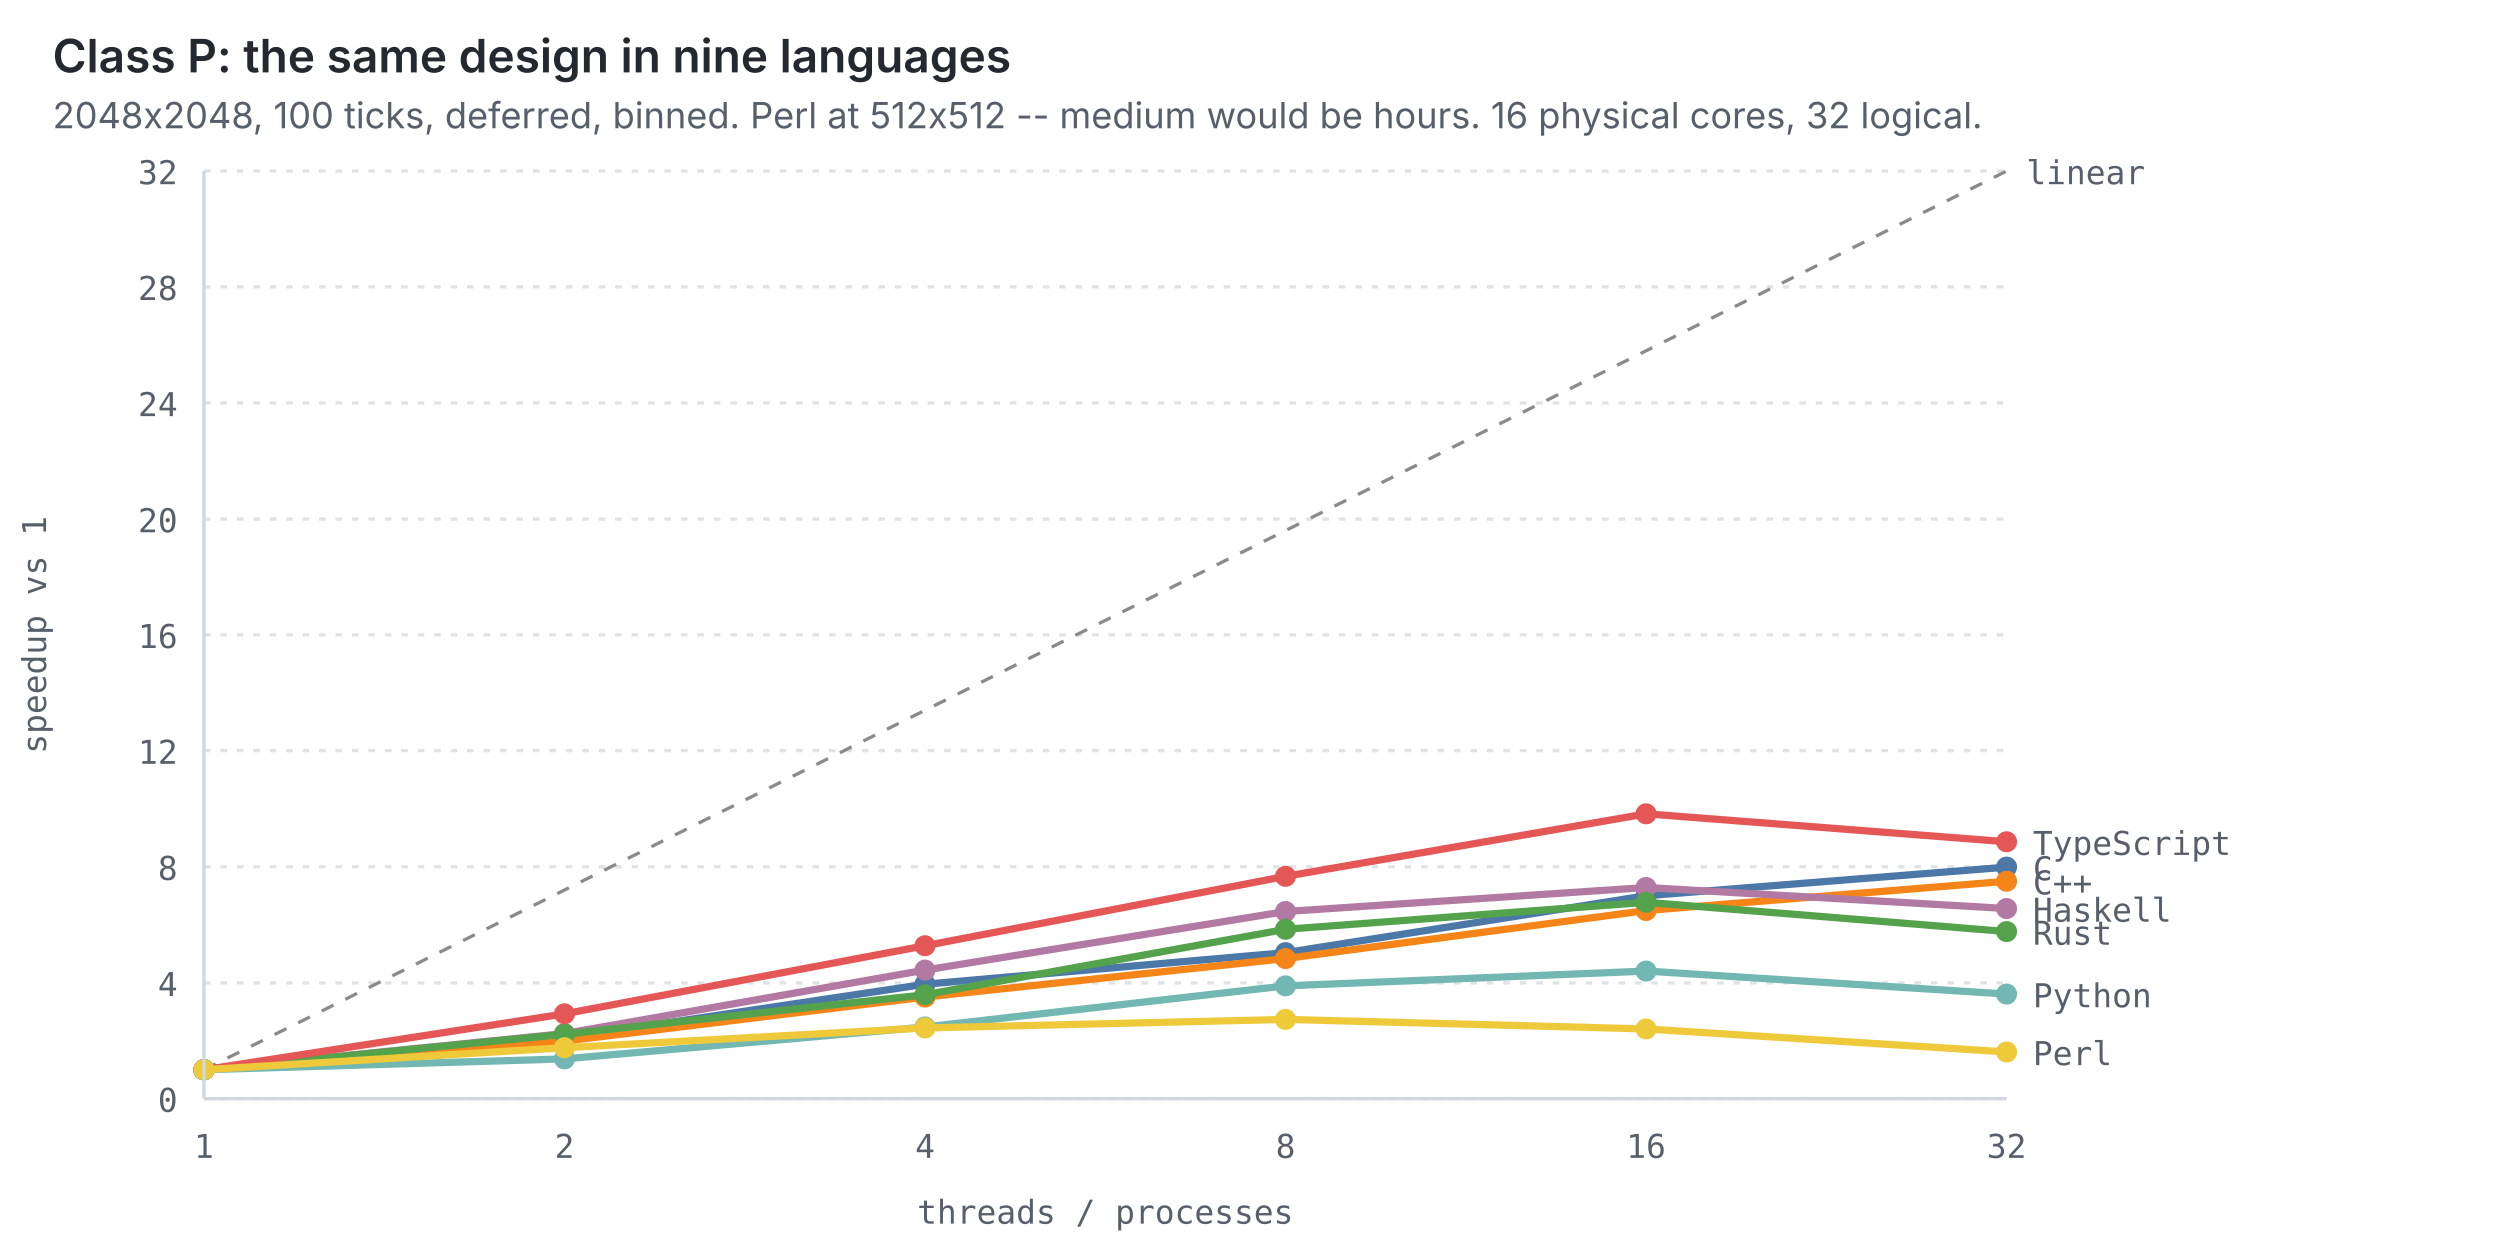
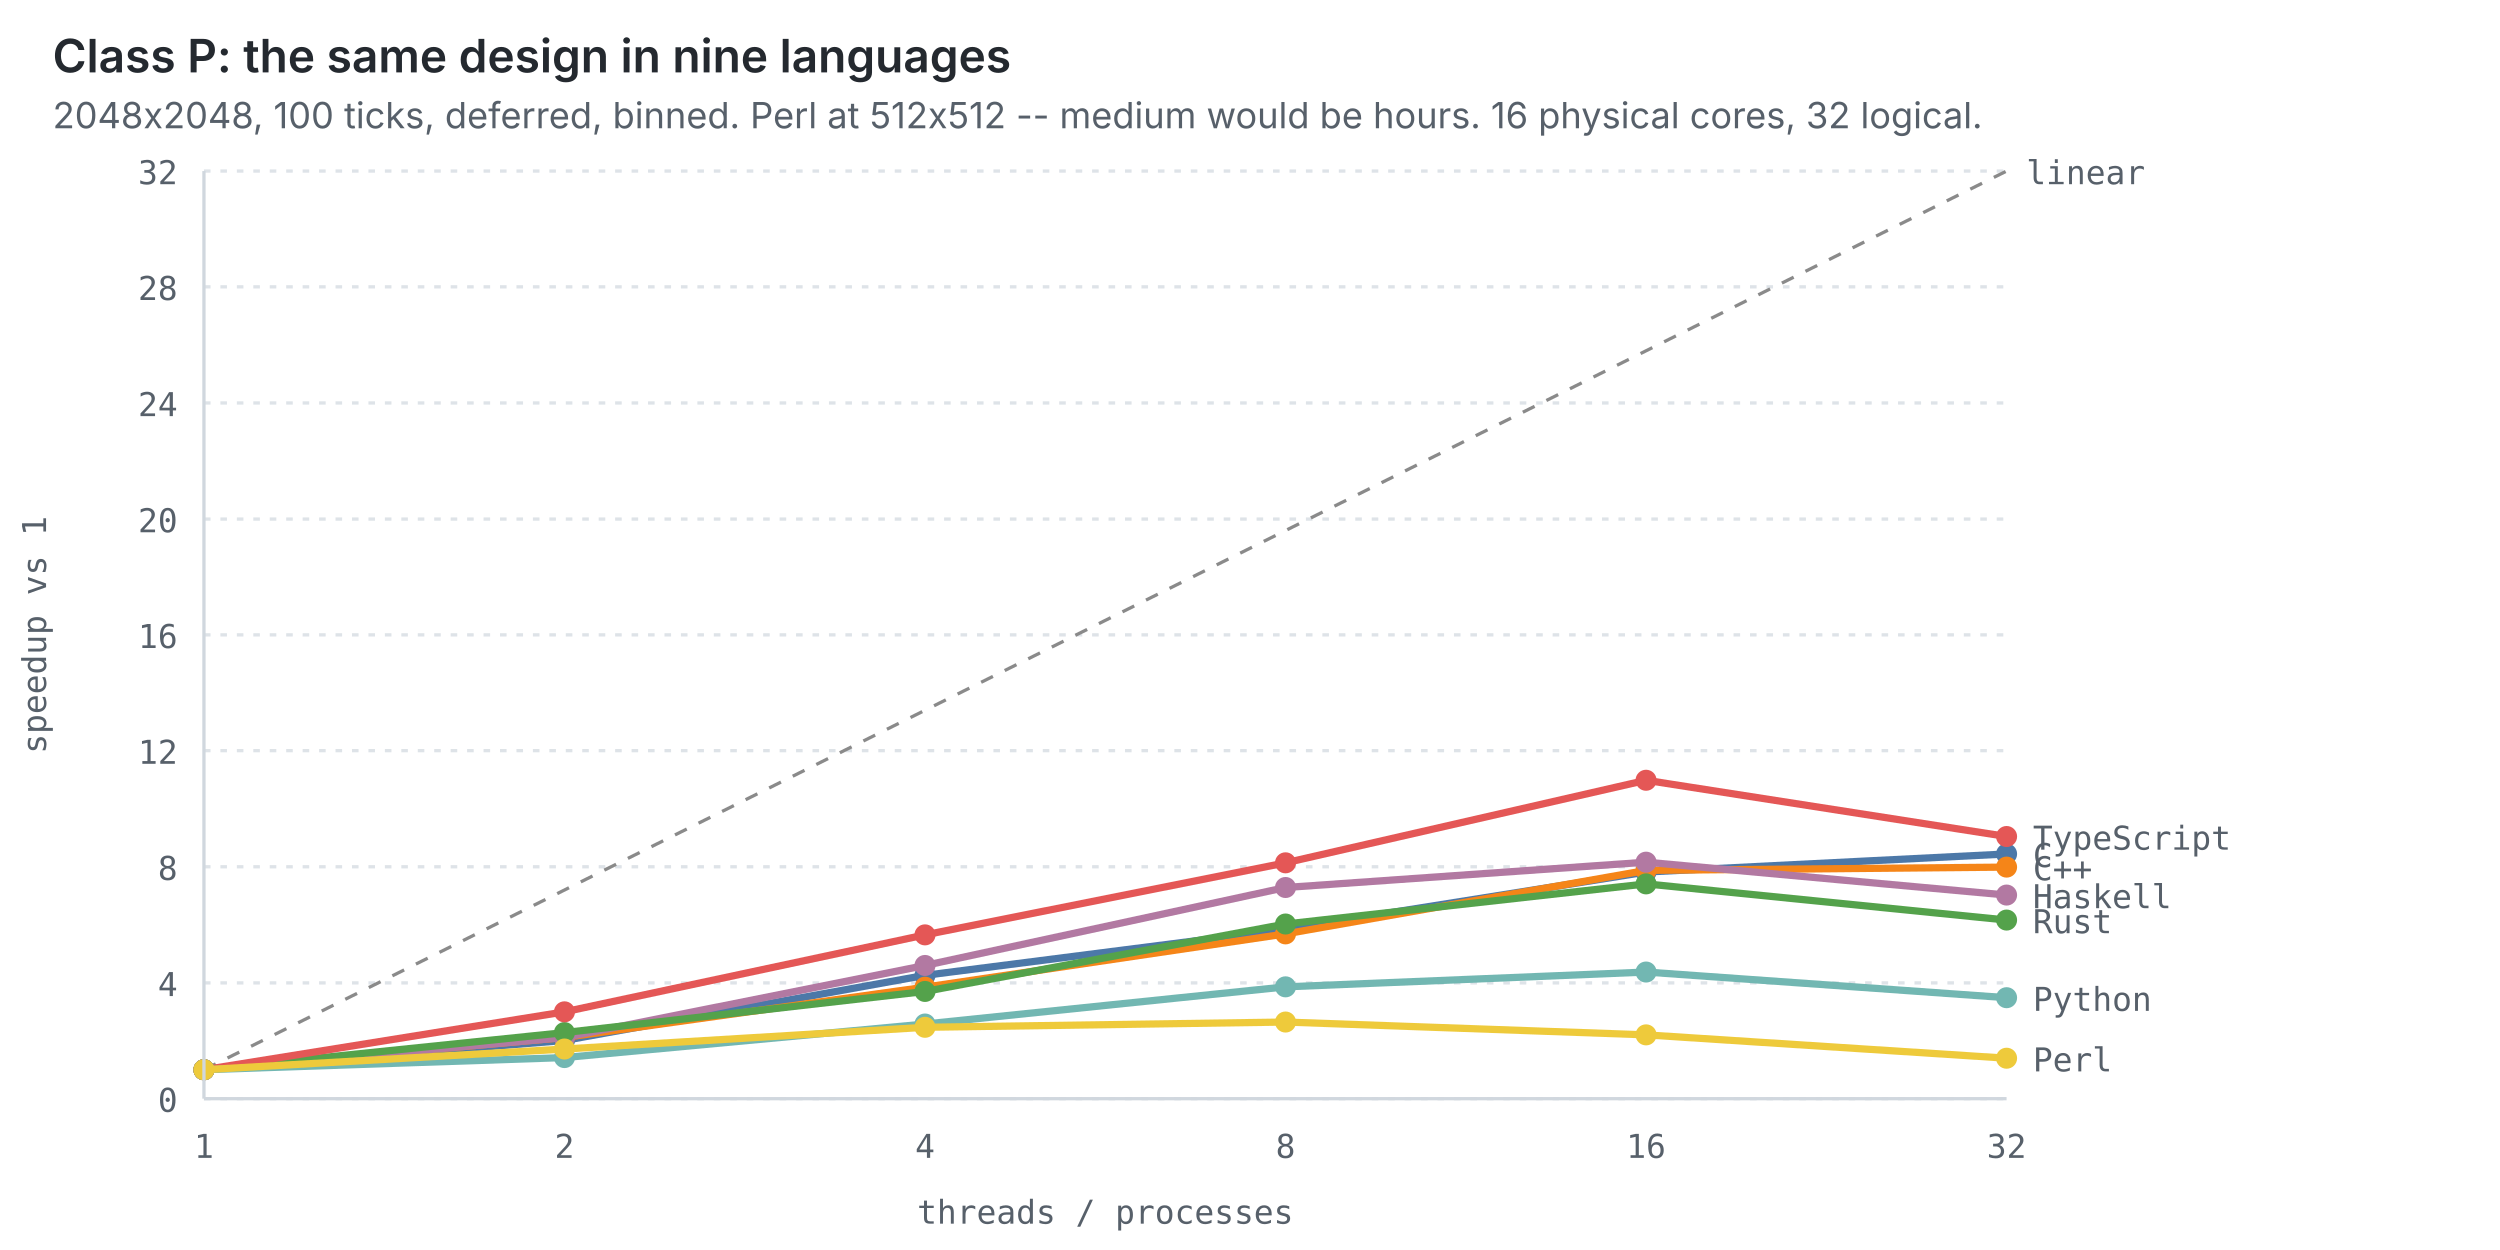
<svg xmlns="http://www.w3.org/2000/svg" viewBox="0 0 760 380" width="760" height="380" role="img" aria-label="Class P: the same design in nine languages">
  <style>
    .bg    { fill: none; }
    .lbl   { fill: #24292f; font: 12px ui-monospace, "SF Mono", Menlo, monospace; }
    .lbl-s { fill: #57606a; font: 10px ui-monospace, "SF Mono", Menlo, monospace; }
    .ttl   { fill: #24292f; font: 600 14px -apple-system, "Segoe UI", sans-serif; }
    .sub   { fill: #57606a; font: 11px -apple-system, "Segoe UI", sans-serif; }
    .axis  { stroke: #d0d7de; stroke-width: 1; }
    .grid  { stroke: #d0d7de; stroke-width: 1; stroke-dasharray: 2 3; opacity: .7; }
    @media (prefers-color-scheme: dark) {
      .lbl   { fill: #e6edf3; }
      .lbl-s { fill: #9198a1; }
      .ttl   { fill: #e6edf3; }
      .sub   { fill: #9198a1; }
      .axis  { stroke: #3d444d; }
      .grid  { stroke: #3d444d; }
    }
  </style>
  <text x="16" y="22" class="ttl">Class P: the same design in nine languages</text>
  <text x="16" y="39" class="sub">2048x2048, 100 ticks, deferred, binned. Perl at 512x512 -- medium would be hours. 16 physical cores, 32 logical.</text>
  <line x1="62" y1="334.0" x2="610" y2="334.0" class="grid" />
  <text x="54" y="338.0" class="lbl-s" text-anchor="end">0</text>
  <line x1="62" y1="298.8" x2="610" y2="298.8" class="grid" />
  <text x="54" y="302.8" class="lbl-s" text-anchor="end">4</text>
  <line x1="62" y1="263.5" x2="610" y2="263.5" class="grid" />
  <text x="54" y="267.5" class="lbl-s" text-anchor="end">8</text>
  <line x1="62" y1="228.2" x2="610" y2="228.2" class="grid" />
  <text x="54" y="232.2" class="lbl-s" text-anchor="end">12</text>
  <line x1="62" y1="193.0" x2="610" y2="193.0" class="grid" />
  <text x="54" y="197.0" class="lbl-s" text-anchor="end">16</text>
  <line x1="62" y1="157.8" x2="610" y2="157.8" class="grid" />
  <text x="54" y="161.8" class="lbl-s" text-anchor="end">20</text>
  <line x1="62" y1="122.5" x2="610" y2="122.5" class="grid" />
  <text x="54" y="126.5" class="lbl-s" text-anchor="end">24</text>
  <line x1="62" y1="87.2" x2="610" y2="87.2" class="grid" />
  <text x="54" y="91.2" class="lbl-s" text-anchor="end">28</text>
  <line x1="62" y1="52.0" x2="610" y2="52.0" class="grid" />
  <text x="54" y="56.0" class="lbl-s" text-anchor="end">32</text>
  <text x="62.0" y="352" class="lbl-s" text-anchor="middle">1</text>
  <text x="171.6" y="352" class="lbl-s" text-anchor="middle">2</text>
  <text x="281.2" y="352" class="lbl-s" text-anchor="middle">4</text>
  <text x="390.8" y="352" class="lbl-s" text-anchor="middle">8</text>
  <text x="500.4" y="352" class="lbl-s" text-anchor="middle">16</text>
  <text x="610.0" y="352" class="lbl-s" text-anchor="middle">32</text>
  <polyline points="62.0,325.2 610.0,52.0" fill="none" stroke="#8a8a8a" stroke-width="1" stroke-dasharray="4 4" />
  <text x="616.0" y="56.0" class="lbl-s">linear</text>
-   <polyline points="62.0,325.2 171.6,315.6 281.2,299.2 390.8,289.6 500.4,272.3 610.0,263.6" fill="none" stroke="#4c78a8" stroke-width="2.2" stroke-linejoin="round" />
+   <polyline points="62.0,325.2 171.6,316.3 281.2,296.5 390.8,282.5 500.4,265.1 610.0,259.6" fill="none" stroke="#4c78a8" stroke-width="2.2" stroke-linejoin="round" />
  <circle cx="62.0" cy="325.2" r="3.2" fill="#4c78a8" />
-   <circle cx="171.6" cy="315.6" r="3.2" fill="#4c78a8" />
-   <circle cx="281.2" cy="299.2" r="3.2" fill="#4c78a8" />
-   <circle cx="390.8" cy="289.6" r="3.2" fill="#4c78a8" />
-   <circle cx="500.4" cy="272.3" r="3.2" fill="#4c78a8" />
-   <circle cx="610.0" cy="263.6" r="3.2" fill="#4c78a8" />
-   <text x="618.0" y="267.6" class="lbl-s" fill="#4c78a8">C</text>
-   <polyline points="62.0,325.2 171.6,316.5 281.2,303.1 390.8,291.4 500.4,276.8 610.0,267.9" fill="none" stroke="#f58518" stroke-width="2.2" stroke-linejoin="round" />
+   <circle cx="171.6" cy="316.3" r="3.2" fill="#4c78a8" />
+   <circle cx="281.2" cy="296.5" r="3.2" fill="#4c78a8" />
+   <circle cx="390.8" cy="282.5" r="3.2" fill="#4c78a8" />
+   <circle cx="500.4" cy="265.1" r="3.2" fill="#4c78a8" />
+   <circle cx="610.0" cy="259.6" r="3.2" fill="#4c78a8" />
+   <text x="618.0" y="263.6" class="lbl-s" fill="#4c78a8">C</text>
+   <polyline points="62.0,325.2 171.6,315.4 281.2,300.1 390.8,283.9 500.4,264.6 610.0,263.6" fill="none" stroke="#f58518" stroke-width="2.2" stroke-linejoin="round" />
  <circle cx="62.0" cy="325.2" r="3.2" fill="#f58518" />
-   <circle cx="171.6" cy="316.5" r="3.2" fill="#f58518" />
-   <circle cx="281.2" cy="303.1" r="3.2" fill="#f58518" />
-   <circle cx="390.8" cy="291.4" r="3.2" fill="#f58518" />
-   <circle cx="500.4" cy="276.8" r="3.2" fill="#f58518" />
-   <circle cx="610.0" cy="267.9" r="3.2" fill="#f58518" />
-   <text x="618.0" y="271.9" class="lbl-s" fill="#f58518">C++</text>
-   <polyline points="62.0,325.2 171.6,314.2 281.2,294.9 390.8,277.1 500.4,269.8 610.0,276.2" fill="none" stroke="#b279a2" stroke-width="2.2" stroke-linejoin="round" />
+   <circle cx="171.6" cy="315.4" r="3.2" fill="#f58518" />
+   <circle cx="281.2" cy="300.1" r="3.2" fill="#f58518" />
+   <circle cx="390.8" cy="283.9" r="3.2" fill="#f58518" />
+   <circle cx="500.4" cy="264.6" r="3.2" fill="#f58518" />
+   <circle cx="610.0" cy="263.6" r="3.2" fill="#f58518" />
+   <text x="618.0" y="267.6" class="lbl-s" fill="#f58518">C++</text>
+   <polyline points="62.0,325.2 171.6,315.4 281.2,293.5 390.8,269.8 500.4,262.1 610.0,272.1" fill="none" stroke="#b279a2" stroke-width="2.2" stroke-linejoin="round" />
  <circle cx="62.0" cy="325.2" r="3.2" fill="#b279a2" />
-   <circle cx="171.6" cy="314.2" r="3.2" fill="#b279a2" />
-   <circle cx="281.2" cy="294.9" r="3.2" fill="#b279a2" />
-   <circle cx="390.8" cy="277.1" r="3.2" fill="#b279a2" />
-   <circle cx="500.4" cy="269.8" r="3.2" fill="#b279a2" />
-   <circle cx="610.0" cy="276.2" r="3.2" fill="#b279a2" />
-   <text x="618.0" y="280.2" class="lbl-s" fill="#b279a2">Haskell</text>
-   <polyline points="62.0,325.2 171.6,314.4 281.2,302.4 390.8,282.5 500.4,274.3 610.0,283.2" fill="none" stroke="#54a24b" stroke-width="2.2" stroke-linejoin="round" />
+   <circle cx="171.6" cy="315.4" r="3.2" fill="#b279a2" />
+   <circle cx="281.2" cy="293.5" r="3.2" fill="#b279a2" />
+   <circle cx="390.8" cy="269.8" r="3.2" fill="#b279a2" />
+   <circle cx="500.4" cy="262.1" r="3.2" fill="#b279a2" />
+   <circle cx="610.0" cy="272.1" r="3.2" fill="#b279a2" />
+   <text x="618.0" y="276.1" class="lbl-s" fill="#b279a2">Haskell</text>
+   <polyline points="62.0,325.2 171.6,313.9 281.2,301.4 390.8,280.9 500.4,268.7 610.0,279.7" fill="none" stroke="#54a24b" stroke-width="2.2" stroke-linejoin="round" />
  <circle cx="62.0" cy="325.2" r="3.2" fill="#54a24b" />
-   <circle cx="171.6" cy="314.4" r="3.2" fill="#54a24b" />
-   <circle cx="281.2" cy="302.4" r="3.2" fill="#54a24b" />
-   <circle cx="390.8" cy="282.5" r="3.2" fill="#54a24b" />
-   <circle cx="500.4" cy="274.3" r="3.2" fill="#54a24b" />
-   <circle cx="610.0" cy="283.2" r="3.2" fill="#54a24b" />
-   <text x="618.0" y="287.2" class="lbl-s" fill="#54a24b">Rust</text>
-   <polyline points="62.0,325.2 171.6,308.2 281.2,287.5 390.8,266.4 500.4,247.4 610.0,255.9" fill="none" stroke="#e45756" stroke-width="2.2" stroke-linejoin="round" />
+   <circle cx="171.6" cy="313.9" r="3.2" fill="#54a24b" />
+   <circle cx="281.2" cy="301.4" r="3.2" fill="#54a24b" />
+   <circle cx="390.8" cy="280.9" r="3.2" fill="#54a24b" />
+   <circle cx="500.4" cy="268.7" r="3.2" fill="#54a24b" />
+   <circle cx="610.0" cy="279.7" r="3.2" fill="#54a24b" />
+   <text x="618.0" y="283.7" class="lbl-s" fill="#54a24b">Rust</text>
+   <polyline points="62.0,325.2 171.6,307.6 281.2,284.2 390.8,262.3 500.4,237.2 610.0,254.3" fill="none" stroke="#e45756" stroke-width="2.2" stroke-linejoin="round" />
  <circle cx="62.0" cy="325.2" r="3.2" fill="#e45756" />
-   <circle cx="171.6" cy="308.2" r="3.2" fill="#e45756" />
-   <circle cx="281.2" cy="287.5" r="3.2" fill="#e45756" />
-   <circle cx="390.8" cy="266.4" r="3.2" fill="#e45756" />
-   <circle cx="500.4" cy="247.4" r="3.2" fill="#e45756" />
-   <circle cx="610.0" cy="255.9" r="3.2" fill="#e45756" />
-   <text x="618.0" y="259.9" class="lbl-s" fill="#e45756">TypeScript</text>
-   <polyline points="62.0,325.2 171.6,321.9 281.2,312.2 390.8,299.7 500.4,295.2 610.0,302.2" fill="none" stroke="#72b7b2" stroke-width="2.2" stroke-linejoin="round" />
+   <circle cx="171.6" cy="307.6" r="3.2" fill="#e45756" />
+   <circle cx="281.2" cy="284.2" r="3.2" fill="#e45756" />
+   <circle cx="390.8" cy="262.3" r="3.2" fill="#e45756" />
+   <circle cx="500.4" cy="237.2" r="3.2" fill="#e45756" />
+   <circle cx="610.0" cy="254.3" r="3.2" fill="#e45756" />
+   <text x="618.0" y="258.3" class="lbl-s" fill="#e45756">TypeScript</text>
+   <polyline points="62.0,325.2 171.6,321.5 281.2,311.3 390.8,300.0 500.4,295.5 610.0,303.3" fill="none" stroke="#72b7b2" stroke-width="2.2" stroke-linejoin="round" />
  <circle cx="62.0" cy="325.2" r="3.2" fill="#72b7b2" />
-   <circle cx="171.6" cy="321.9" r="3.2" fill="#72b7b2" />
-   <circle cx="281.2" cy="312.2" r="3.2" fill="#72b7b2" />
-   <circle cx="390.8" cy="299.7" r="3.2" fill="#72b7b2" />
-   <circle cx="500.4" cy="295.2" r="3.2" fill="#72b7b2" />
-   <circle cx="610.0" cy="302.2" r="3.2" fill="#72b7b2" />
-   <text x="618.0" y="306.2" class="lbl-s" fill="#72b7b2">Python</text>
-   <polyline points="62.0,325.2 171.6,318.5 281.2,312.5 390.8,309.9 500.4,312.8 610.0,319.8" fill="none" stroke="#eeca3b" stroke-width="2.2" stroke-linejoin="round" />
+   <circle cx="171.6" cy="321.5" r="3.2" fill="#72b7b2" />
+   <circle cx="281.2" cy="311.3" r="3.2" fill="#72b7b2" />
+   <circle cx="390.8" cy="300.0" r="3.2" fill="#72b7b2" />
+   <circle cx="500.4" cy="295.5" r="3.2" fill="#72b7b2" />
+   <circle cx="610.0" cy="303.3" r="3.2" fill="#72b7b2" />
+   <text x="618.0" y="307.3" class="lbl-s" fill="#72b7b2">Python</text>
+   <polyline points="62.0,325.2 171.6,318.9 281.2,312.3 390.8,310.7 500.4,314.6 610.0,321.7" fill="none" stroke="#eeca3b" stroke-width="2.2" stroke-linejoin="round" />
  <circle cx="62.0" cy="325.2" r="3.2" fill="#eeca3b" />
-   <circle cx="171.6" cy="318.5" r="3.2" fill="#eeca3b" />
-   <circle cx="281.2" cy="312.5" r="3.2" fill="#eeca3b" />
-   <circle cx="390.8" cy="309.9" r="3.2" fill="#eeca3b" />
-   <circle cx="500.4" cy="312.8" r="3.2" fill="#eeca3b" />
-   <circle cx="610.0" cy="319.8" r="3.2" fill="#eeca3b" />
-   <text x="618.0" y="323.8" class="lbl-s" fill="#eeca3b">Perl</text>
+   <circle cx="171.6" cy="318.9" r="3.2" fill="#eeca3b" />
+   <circle cx="281.2" cy="312.3" r="3.2" fill="#eeca3b" />
+   <circle cx="390.8" cy="310.7" r="3.2" fill="#eeca3b" />
+   <circle cx="500.4" cy="314.6" r="3.2" fill="#eeca3b" />
+   <circle cx="610.0" cy="321.7" r="3.2" fill="#eeca3b" />
+   <text x="618.0" y="325.7" class="lbl-s" fill="#eeca3b">Perl</text>
  <line x1="62" y1="52" x2="62" y2="334" class="axis" />
  <line x1="62" y1="334" x2="610" y2="334" class="axis" />
  <text x="336" y="372" class="lbl-s" text-anchor="middle">threads / processes</text>
  <text x="14" y="193" class="lbl-s" transform="rotate(-90 14 193)" text-anchor="middle">speedup vs 1</text>
</svg>
